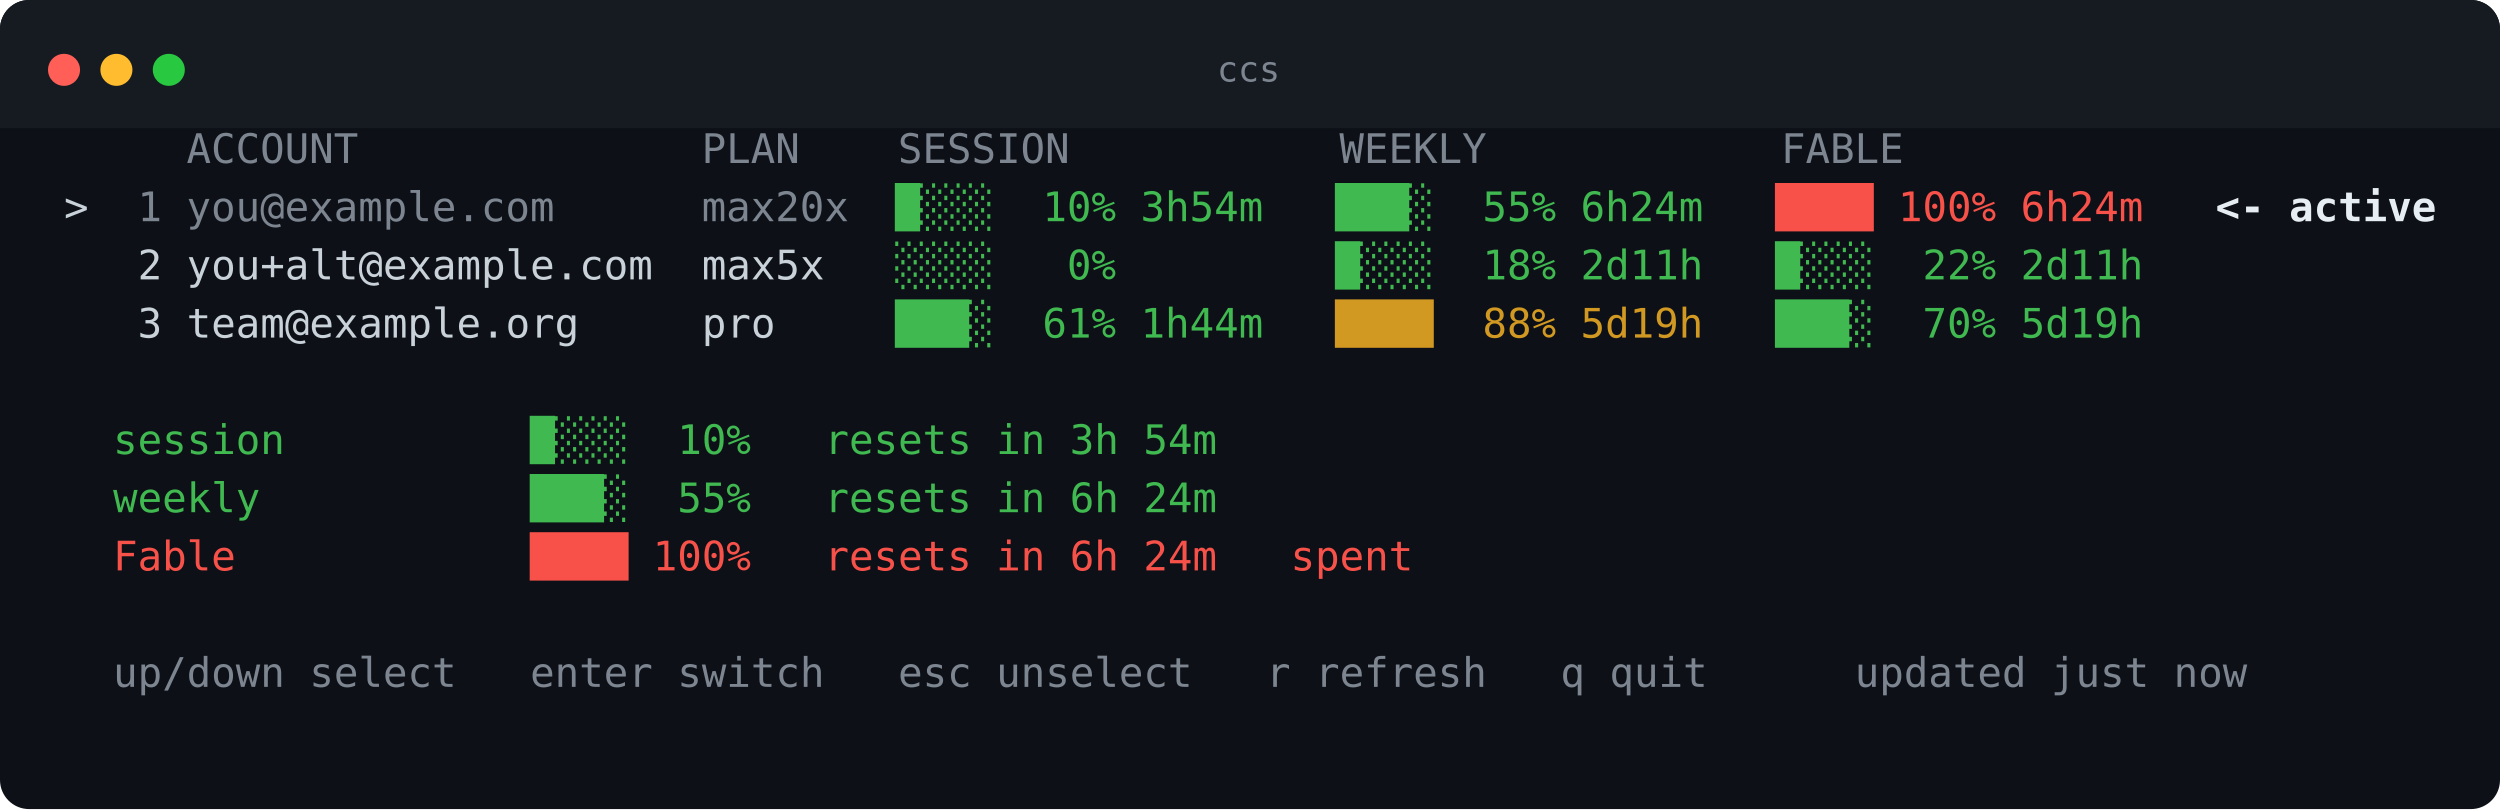
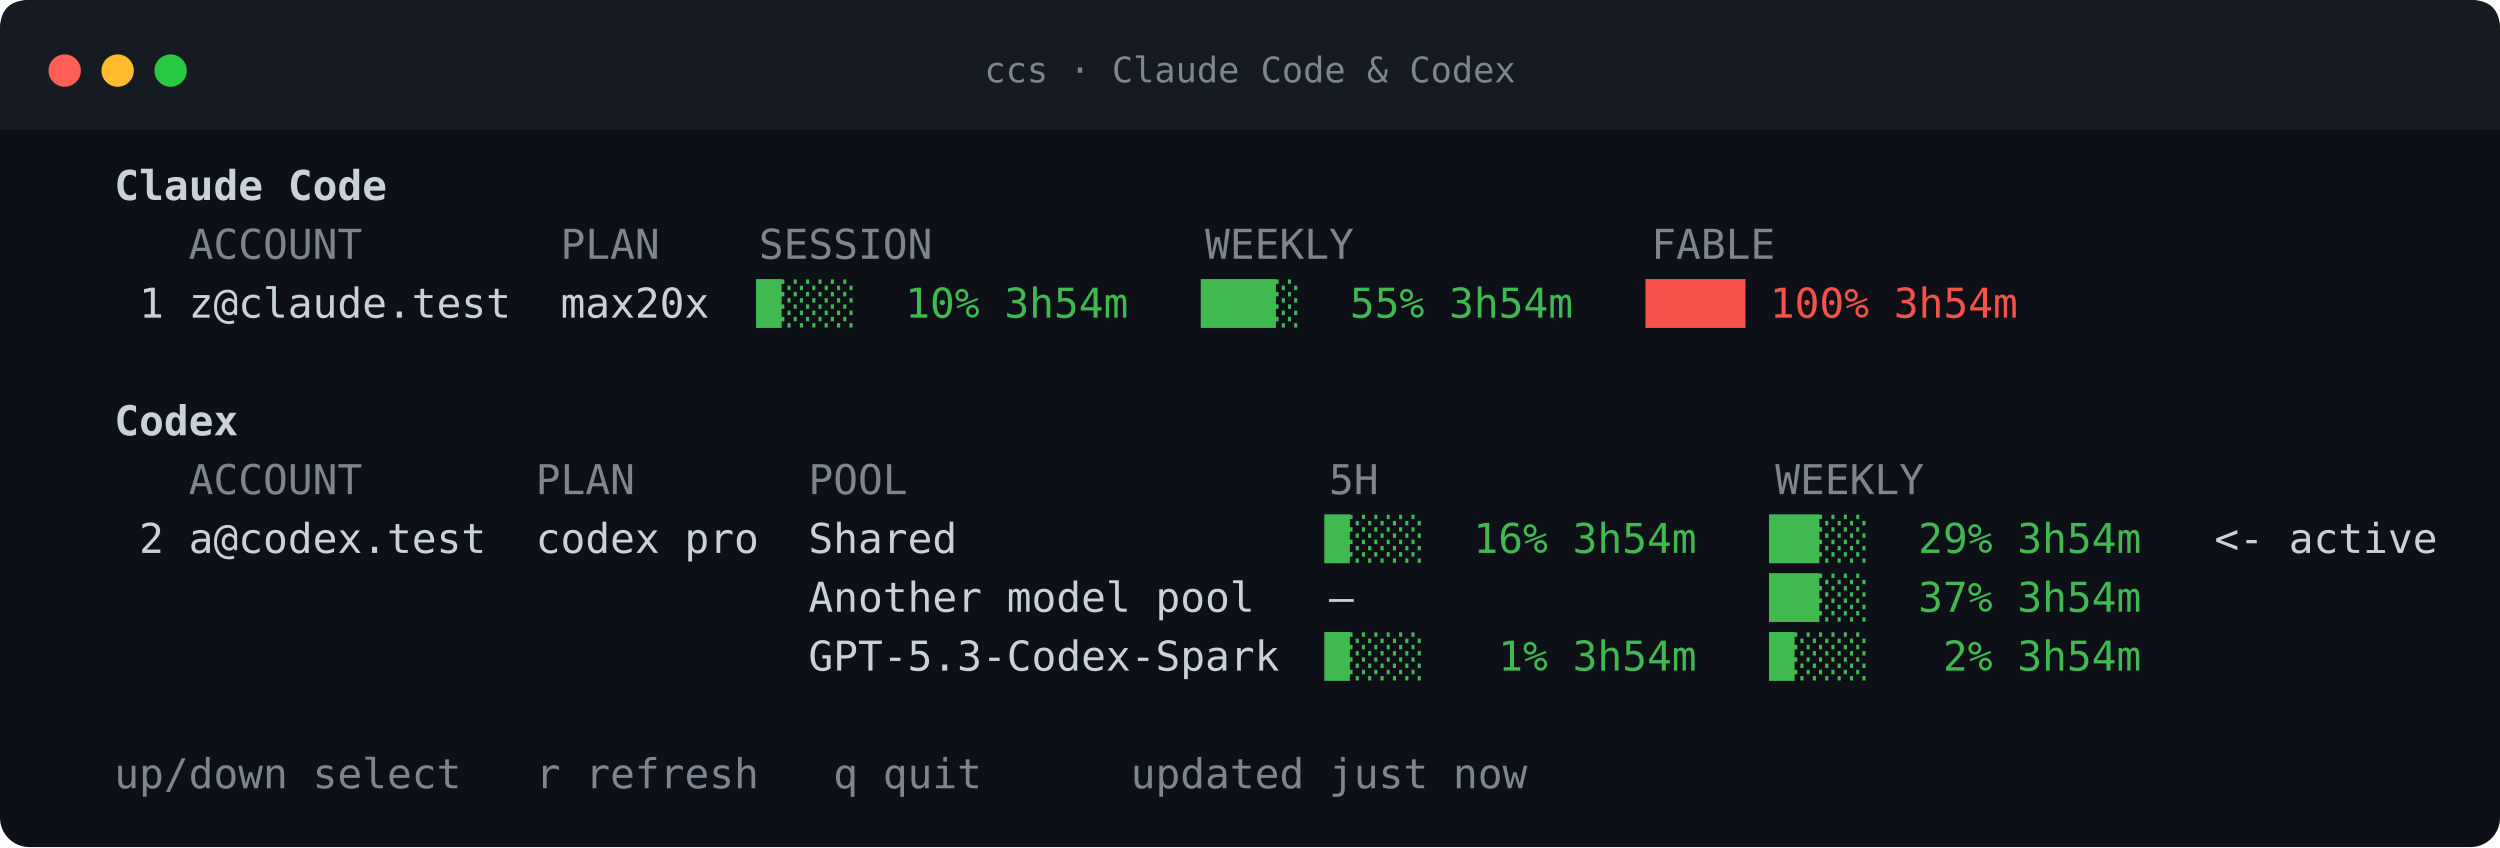
- <svg xmlns="http://www.w3.org/2000/svg" width="859" height="278" viewBox="0 0 859 278" font-family="ui-monospace, SFMono-Regular, Menlo, Consolas, 'DejaVu Sans Mono', monospace" font-size="14.0">
-   <rect width="859" height="278" rx="10" fill="#0d1117" />
-   <rect width="859" height="44" rx="10" fill="#161b22" />
-   <rect y="34" width="859" height="10" fill="#161b22" />
+ <svg xmlns="http://www.w3.org/2000/svg" width="850" height="288" viewBox="0 0 850 288" font-family="ui-monospace, SFMono-Regular, Menlo, Consolas, DejaVu Sans Mono, monospace" font-size="14">
+   <rect width="850" height="288" rx="10" fill="#0d1117" />
+   <path d="M10 0H840Q850 0 850 10V44H0V10Q0 0 10 0" fill="#161b22" />
  <circle cx="22" cy="24" r="5.5" fill="#ff5f57" />
  <circle cx="40" cy="24" r="5.5" fill="#febc2e" />
  <circle cx="58" cy="24" r="5.5" fill="#28c840" />
-   <text x="429" y="28" fill="#7d8590" font-size="12" text-anchor="middle">ccs</text>
-   <g>
-     <text xml:space="preserve">
-       <tspan x="22.0 30.4" y="56.0" fill="#c9d1d9">  </tspan>
-       <tspan x="38.8 47.2 55.6 64.0 72.4 80.8 89.2 97.6 106.0 114.4 122.8 131.2 139.6 148.0 156.4 164.8 173.2 181.6 190.0 198.4 206.8 215.2 223.6 232.0 240.4 248.8 257.2 265.6 274.0 282.4 290.8 299.2 307.6 316.0 324.4 332.8 341.2 349.6 358.0 366.4 374.8 383.2 391.6 400.0 408.4 416.8 425.2 433.6 442.0 450.4 458.8 467.2 475.6 484.0 492.4 500.8 509.2 517.6 526.0 534.4 542.8 551.2 559.6 568.0 576.4 584.8 593.2 601.6 610.0 618.4 626.8 635.2 643.6 652.0 660.4 668.8 677.2 685.6 694.0 702.4 710.8 719.2 727.6 736.0" y="56.0" fill="#7d8590">   ACCOUNT              PLAN    SESSION           WEEKLY            FABLE           </tspan>
-     </text>
-     <text xml:space="preserve">
-       <tspan x="22.0 30.4" y="76.0" fill="#c9d1d9">&gt; </tspan>
-       <tspan x="38.8 47.2 55.6 64.0 72.4 80.8 89.2 97.6 106.0 114.4 122.8 131.2 139.6 148.0 156.4 164.8 173.2 181.6 190.0 198.4 206.8 215.2 223.6 232.0 240.4 248.8 257.2 265.6 274.0 282.4" y="76.0" fill="#7d8590"> 1 you@example.com      max20x</tspan>
-       <tspan x="290.8 299.2" y="76.0" fill="#c9d1d9">  </tspan>
-       <tspan x="307.6 316.0 324.4 332.8 341.2 349.6 358.0 366.4 374.8 383.2 391.6 400.0 408.4 416.8 425.2 433.6" y="76.0" fill="#3fb950">█░░░  10% 3h54m </tspan>
-       <tspan x="442.0 450.4" y="76.0" fill="#c9d1d9">  </tspan>
-       <tspan x="458.8 467.2 475.6 484.0 492.4 500.8 509.2 517.6 526.0 534.4 542.8 551.2 559.6 568.0 576.4 584.8" y="76.0" fill="#3fb950">███░  55% 6h24m </tspan>
-       <tspan x="593.2 601.6" y="76.0" fill="#c9d1d9">  </tspan>
-       <tspan x="610.0 618.4 626.8 635.2 643.6 652.0 660.4 668.8 677.2 685.6 694.0 702.4 710.8 719.2 727.6 736.0" y="76.0" fill="#f85149">████ 100% 6h24m </tspan>
-       <tspan x="744.4 752.8 761.2 769.6 778.0 786.4 794.8 803.2 811.6 820.0 828.4" y="76.0" fill="#e6edf3" font-weight="600">  &lt;- active</tspan>
-     </text>
-     <text xml:space="preserve">
-       <tspan x="22.0 30.4 38.8 47.2 55.6 64.0 72.4 80.8 89.2 97.6 106.0 114.4 122.8 131.2 139.6 148.0 156.4 164.8 173.2 181.6 190.0 198.4 206.8 215.2 223.6 232.0 240.4 248.8 257.2 265.6 274.0 282.4 290.8 299.2" y="96.0" fill="#c9d1d9">   2 you+alt@example.com  max5x   </tspan>
-       <tspan x="307.6 316.0 324.4 332.8 341.2 349.6 358.0 366.4 374.8 383.2 391.6 400.0 408.4 416.8 425.2 433.6" y="96.0" fill="#3fb950">░░░░   0%       </tspan>
-       <tspan x="442.0 450.4" y="96.0" fill="#c9d1d9">  </tspan>
-       <tspan x="458.8 467.2 475.6 484.0 492.4 500.8 509.2 517.6 526.0 534.4 542.8 551.2 559.6 568.0 576.4 584.8" y="96.0" fill="#3fb950">█░░░  18% 2d11h </tspan>
-       <tspan x="593.2 601.6" y="96.0" fill="#c9d1d9">  </tspan>
-       <tspan x="610.0 618.4 626.8 635.2 643.6 652.0 660.4 668.8 677.2 685.6 694.0 702.4 710.8 719.2 727.6 736.0" y="96.0" fill="#3fb950">█░░░  22% 2d11h </tspan>
-     </text>
-     <text xml:space="preserve">
-       <tspan x="22.0 30.4 38.8 47.2 55.6 64.0 72.4 80.8 89.2 97.6 106.0 114.4 122.8 131.2 139.6 148.0 156.4 164.8 173.2 181.6 190.0 198.4 206.8 215.2 223.6 232.0 240.4 248.8 257.2 265.6 274.0 282.4 290.8 299.2" y="116.0" fill="#c9d1d9">   3 team@example.org     pro     </tspan>
-       <tspan x="307.6 316.0 324.4 332.8 341.2 349.6 358.0 366.4 374.8 383.2 391.6 400.0 408.4 416.8 425.2 433.6" y="116.0" fill="#3fb950">███░  61% 1h44m </tspan>
-       <tspan x="442.0 450.4" y="116.0" fill="#c9d1d9">  </tspan>
-       <tspan x="458.8 467.2 475.6 484.0 492.4 500.8 509.2 517.6 526.0 534.4 542.8 551.2 559.6 568.0 576.4 584.8" y="116.0" fill="#d29922">████  88% 5d19h </tspan>
-       <tspan x="593.2 601.6" y="116.0" fill="#c9d1d9">  </tspan>
-       <tspan x="610.0 618.4 626.8 635.2 643.6 652.0 660.4 668.8 677.2 685.6 694.0 702.4 710.8 719.2 727.6 736.0" y="116.0" fill="#3fb950">███░  70% 5d19h </tspan>
-     </text>
-     <text xml:space="preserve">
-       <tspan x="22.0 30.4 38.8 47.2 55.6 64.0 72.4 80.8 89.2 97.6 106.0 114.4 122.8 131.2 139.6 148.0 156.4 164.8 173.2 181.6 190.0 198.4 206.8 215.2 223.6 232.0 240.4 248.8 257.2 265.6 274.0 282.4 290.8 299.2 307.6 316.0 324.4 332.8 341.2 349.6 358.0 366.4 374.8 383.2 391.6 400.0 408.4" y="156.0" fill="#3fb950">  session          █░░░  10%   resets in 3h 54m</tspan>
-     </text>
-     <text xml:space="preserve">
-       <tspan x="22.0 30.4 38.8 47.2 55.6 64.0 72.4 80.8 89.2 97.6 106.0 114.4 122.8 131.2 139.6 148.0 156.4 164.8 173.2 181.6 190.0 198.4 206.8 215.2 223.6 232.0 240.4 248.8 257.2 265.6 274.0 282.4 290.8 299.2 307.6 316.0 324.4 332.8 341.2 349.6 358.0 366.4 374.8 383.2 391.6 400.0 408.4" y="176.0" fill="#3fb950">  weekly           ███░  55%   resets in 6h 24m</tspan>
-     </text>
-     <text xml:space="preserve">
-       <tspan x="22.0 30.4 38.8 47.2 55.6 64.0 72.4 80.8 89.2 97.6 106.0 114.4 122.8 131.2 139.6 148.0 156.4 164.8 173.2 181.6 190.0 198.4 206.8 215.2 223.6 232.0 240.4 248.8 257.2 265.6 274.0 282.4 290.8 299.2 307.6 316.0 324.4 332.8 341.2 349.6 358.0 366.4 374.8 383.2 391.6 400.0 408.4 416.8 425.2 433.6 442.0 450.4 458.8 467.2 475.6" y="196.0" fill="#f85149">  Fable            ████ 100%   resets in 6h 24m   spent</tspan>
-     </text>
-     <text xml:space="preserve">
-       <tspan x="22.0 30.4 38.8 47.2 55.6 64.0 72.4 80.8 89.2 97.6 106.0 114.4 122.8 131.2 139.6 148.0 156.4 164.8 173.2 181.6 190.0 198.4 206.8 215.2 223.6 232.0 240.4 248.8 257.2 265.6 274.0 282.4 290.8 299.2 307.6 316.0 324.4 332.8 341.2 349.6 358.0 366.4 374.8 383.2 391.6 400.0 408.4 416.8 425.2 433.6 442.0 450.4 458.8 467.2 475.6 484.0 492.4 500.8 509.2 517.6 526.0 534.4 542.8 551.2 559.6 568.0 576.4 584.8 593.2 601.6 610.0 618.4 626.8 635.2 643.6 652.0 660.4 668.8 677.2 685.6 694.0 702.4 710.8 719.2 727.6 736.0 744.4 752.8 761.2" y="236.0" fill="#7d8590">  up/down select   enter switch   esc unselect   r refresh   q quit      updated just now</tspan>
-     </text>
-   </g>
+   <text x="425.0" y="28" fill="#7d8590" font-size="12" text-anchor="middle">ccs · Claude Code &amp; Codex</text>
+   <text xml:space="preserve" fill="#c9d1d9" font-weight="600">
+     <tspan x="22.0" y="68">  Claude Code</tspan>
+   </text>
+   <text xml:space="preserve" fill="#7d8590">
+     <tspan x="22.0" y="88">     ACCOUNT        PLAN    SESSION           WEEKLY            FABLE</tspan>
+   </text>
+   <text xml:space="preserve" fill="#c9d1d9">
+     <tspan x="22.0" y="108">   1 z@claude.test  max20x  </tspan>
+     <tspan x="257.2" y="108" fill="#3fb950">█░░░  10% 3h54m</tspan>
+     <tspan x="383.2" y="108">   </tspan>
+     <tspan x="408.4" y="108" fill="#3fb950">███░  55% 3h54m</tspan>
+     <tspan x="534.4" y="108">   </tspan>
+     <tspan x="559.6" y="108" fill="#f85149">████ 100% 3h54m</tspan>
+   </text>
+   <text xml:space="preserve" fill="#c9d1d9" font-weight="600">
+     <tspan x="22.0" y="148">  Codex</tspan>
+   </text>
+   <text xml:space="preserve" fill="#7d8590">
+     <tspan x="22.0" y="168">     ACCOUNT       PLAN       POOL                 5H                WEEKLY</tspan>
+   </text>
+   <text xml:space="preserve" fill="#c9d1d9">
+     <tspan x="22.0" y="188">   2 a@codex.test  codex pro  Shared               </tspan>
+     <tspan x="450.4" y="188" fill="#3fb950">█░░░  16% 3h54m</tspan>
+     <tspan x="576.4" y="188">   </tspan>
+     <tspan x="601.6" y="188" fill="#3fb950">██░░  29% 3h54m</tspan>
+     <tspan x="727.6" y="188">   &lt;- active</tspan>
+   </text>
+   <text xml:space="preserve" fill="#c9d1d9">
+     <tspan x="22.0" y="208">                              Another model pool   —                 </tspan>
+     <tspan x="601.6" y="208" fill="#3fb950">██░░  37% 3h54m</tspan>
+   </text>
+   <text xml:space="preserve" fill="#c9d1d9">
+     <tspan x="22.0" y="228">                              GPT-5.3-Codex-Spark  </tspan>
+     <tspan x="450.4" y="228" fill="#3fb950">█░░░   1% 3h54m</tspan>
+     <tspan x="576.4" y="228">   </tspan>
+     <tspan x="601.6" y="228" fill="#3fb950">█░░░   2% 3h54m</tspan>
+   </text>
+   <text xml:space="preserve" fill="#7d8590">
+     <tspan x="22.0" y="268">  up/down select   r refresh   q quit      updated just now</tspan>
+   </text>
</svg>
